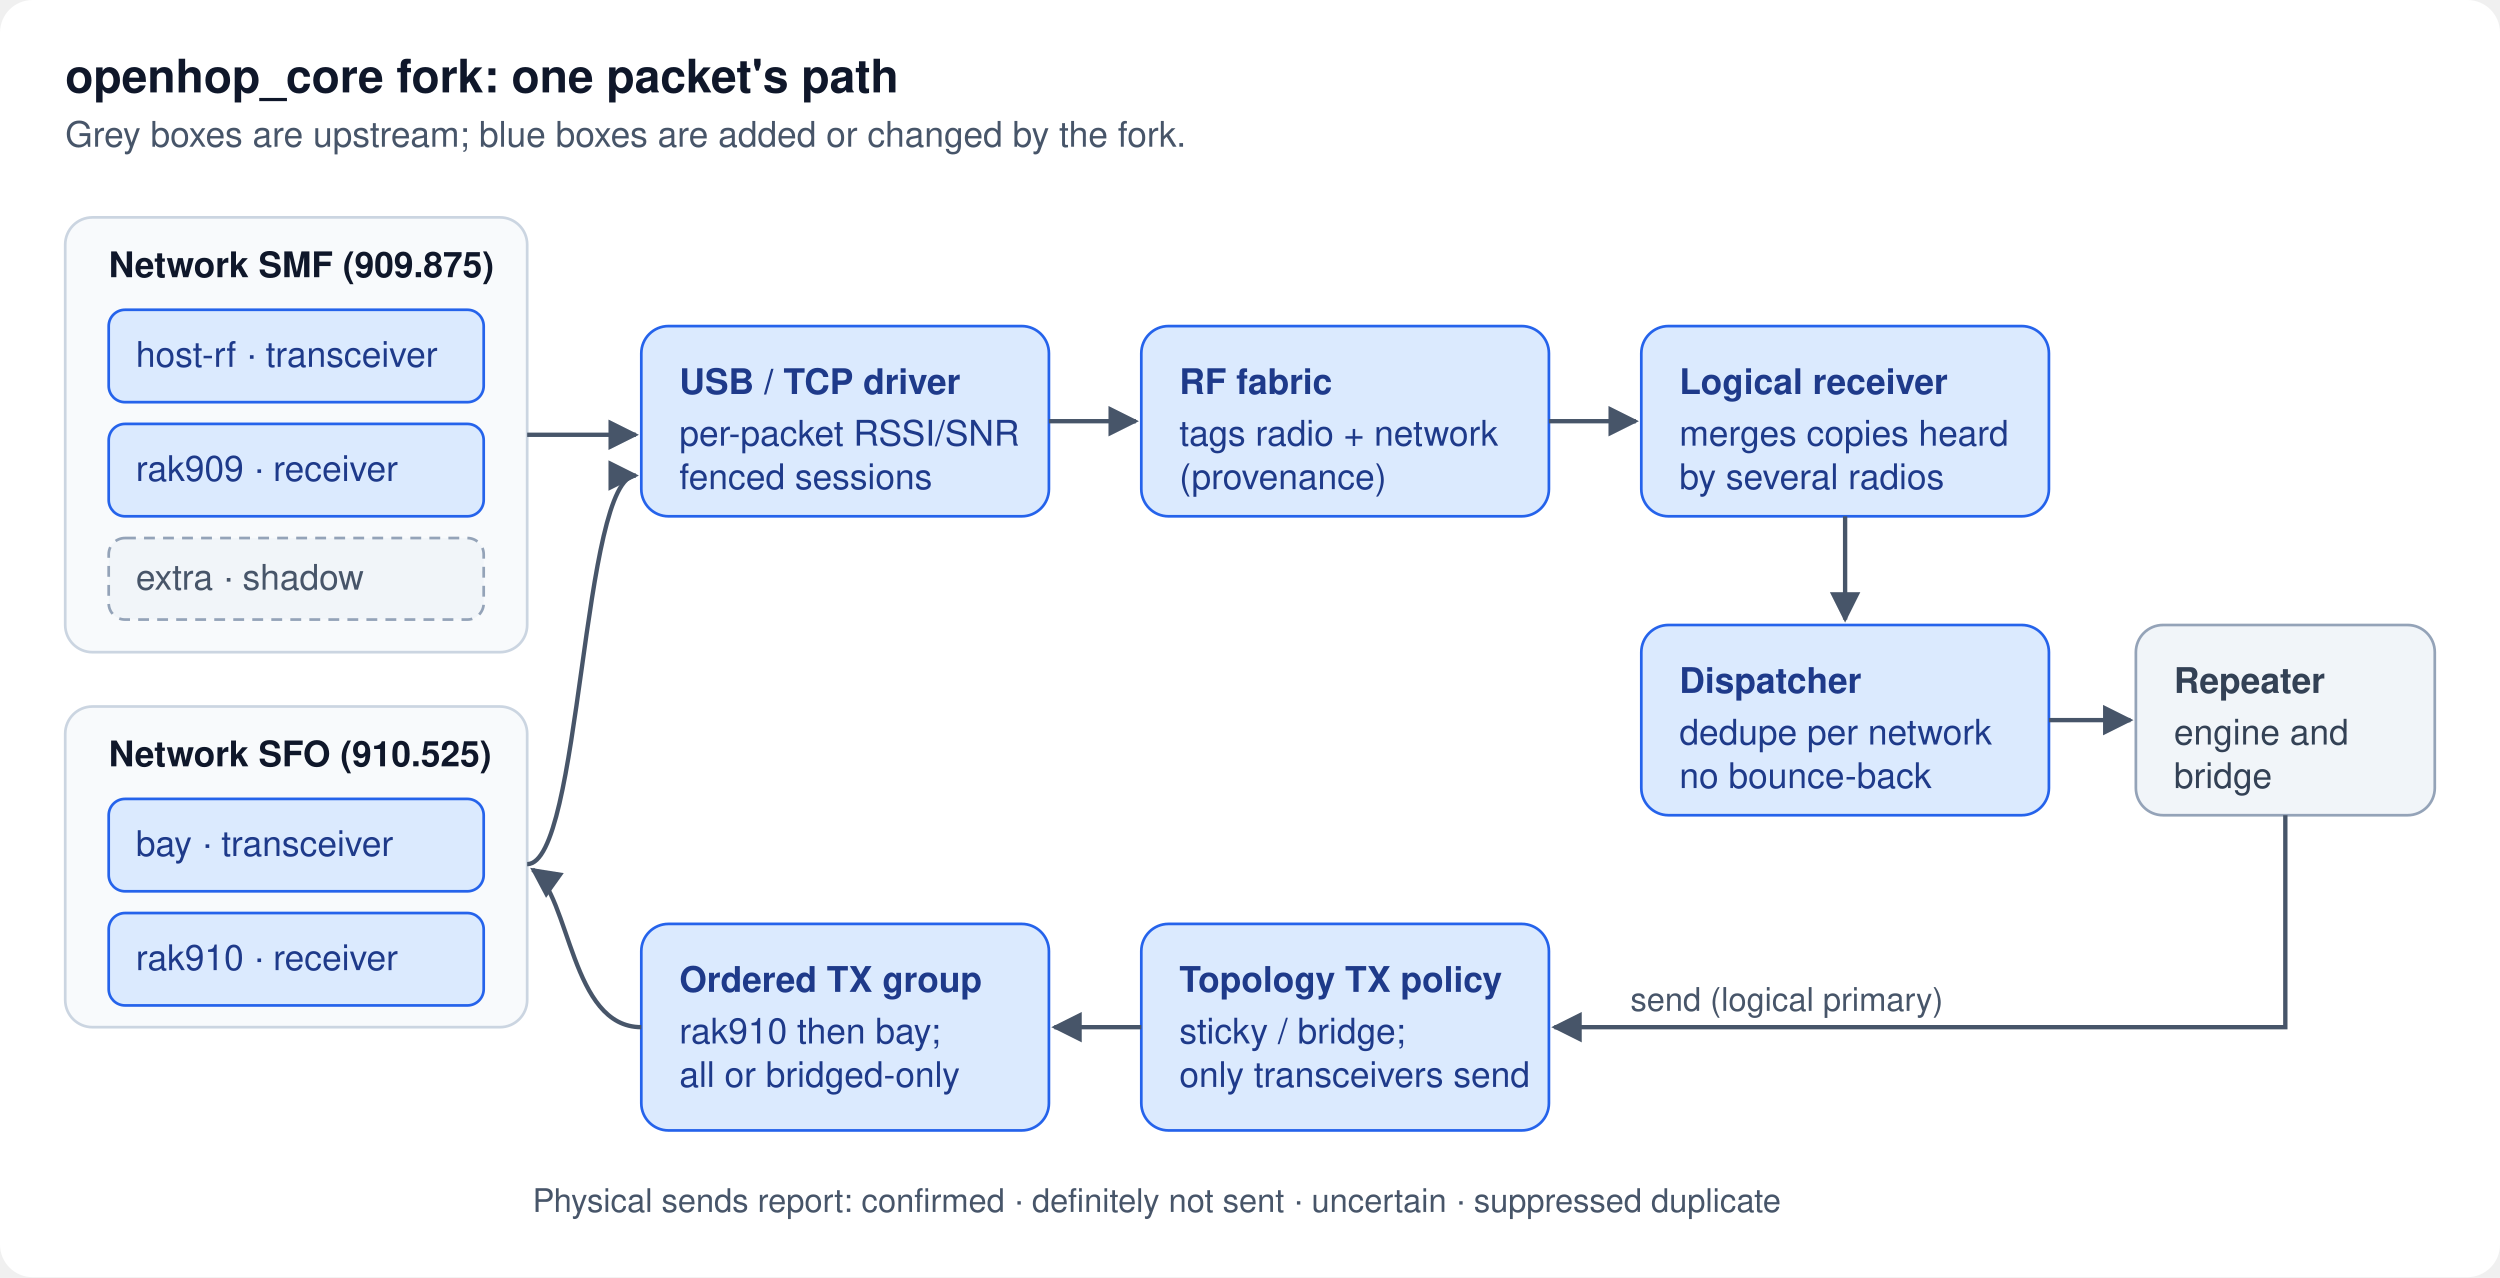
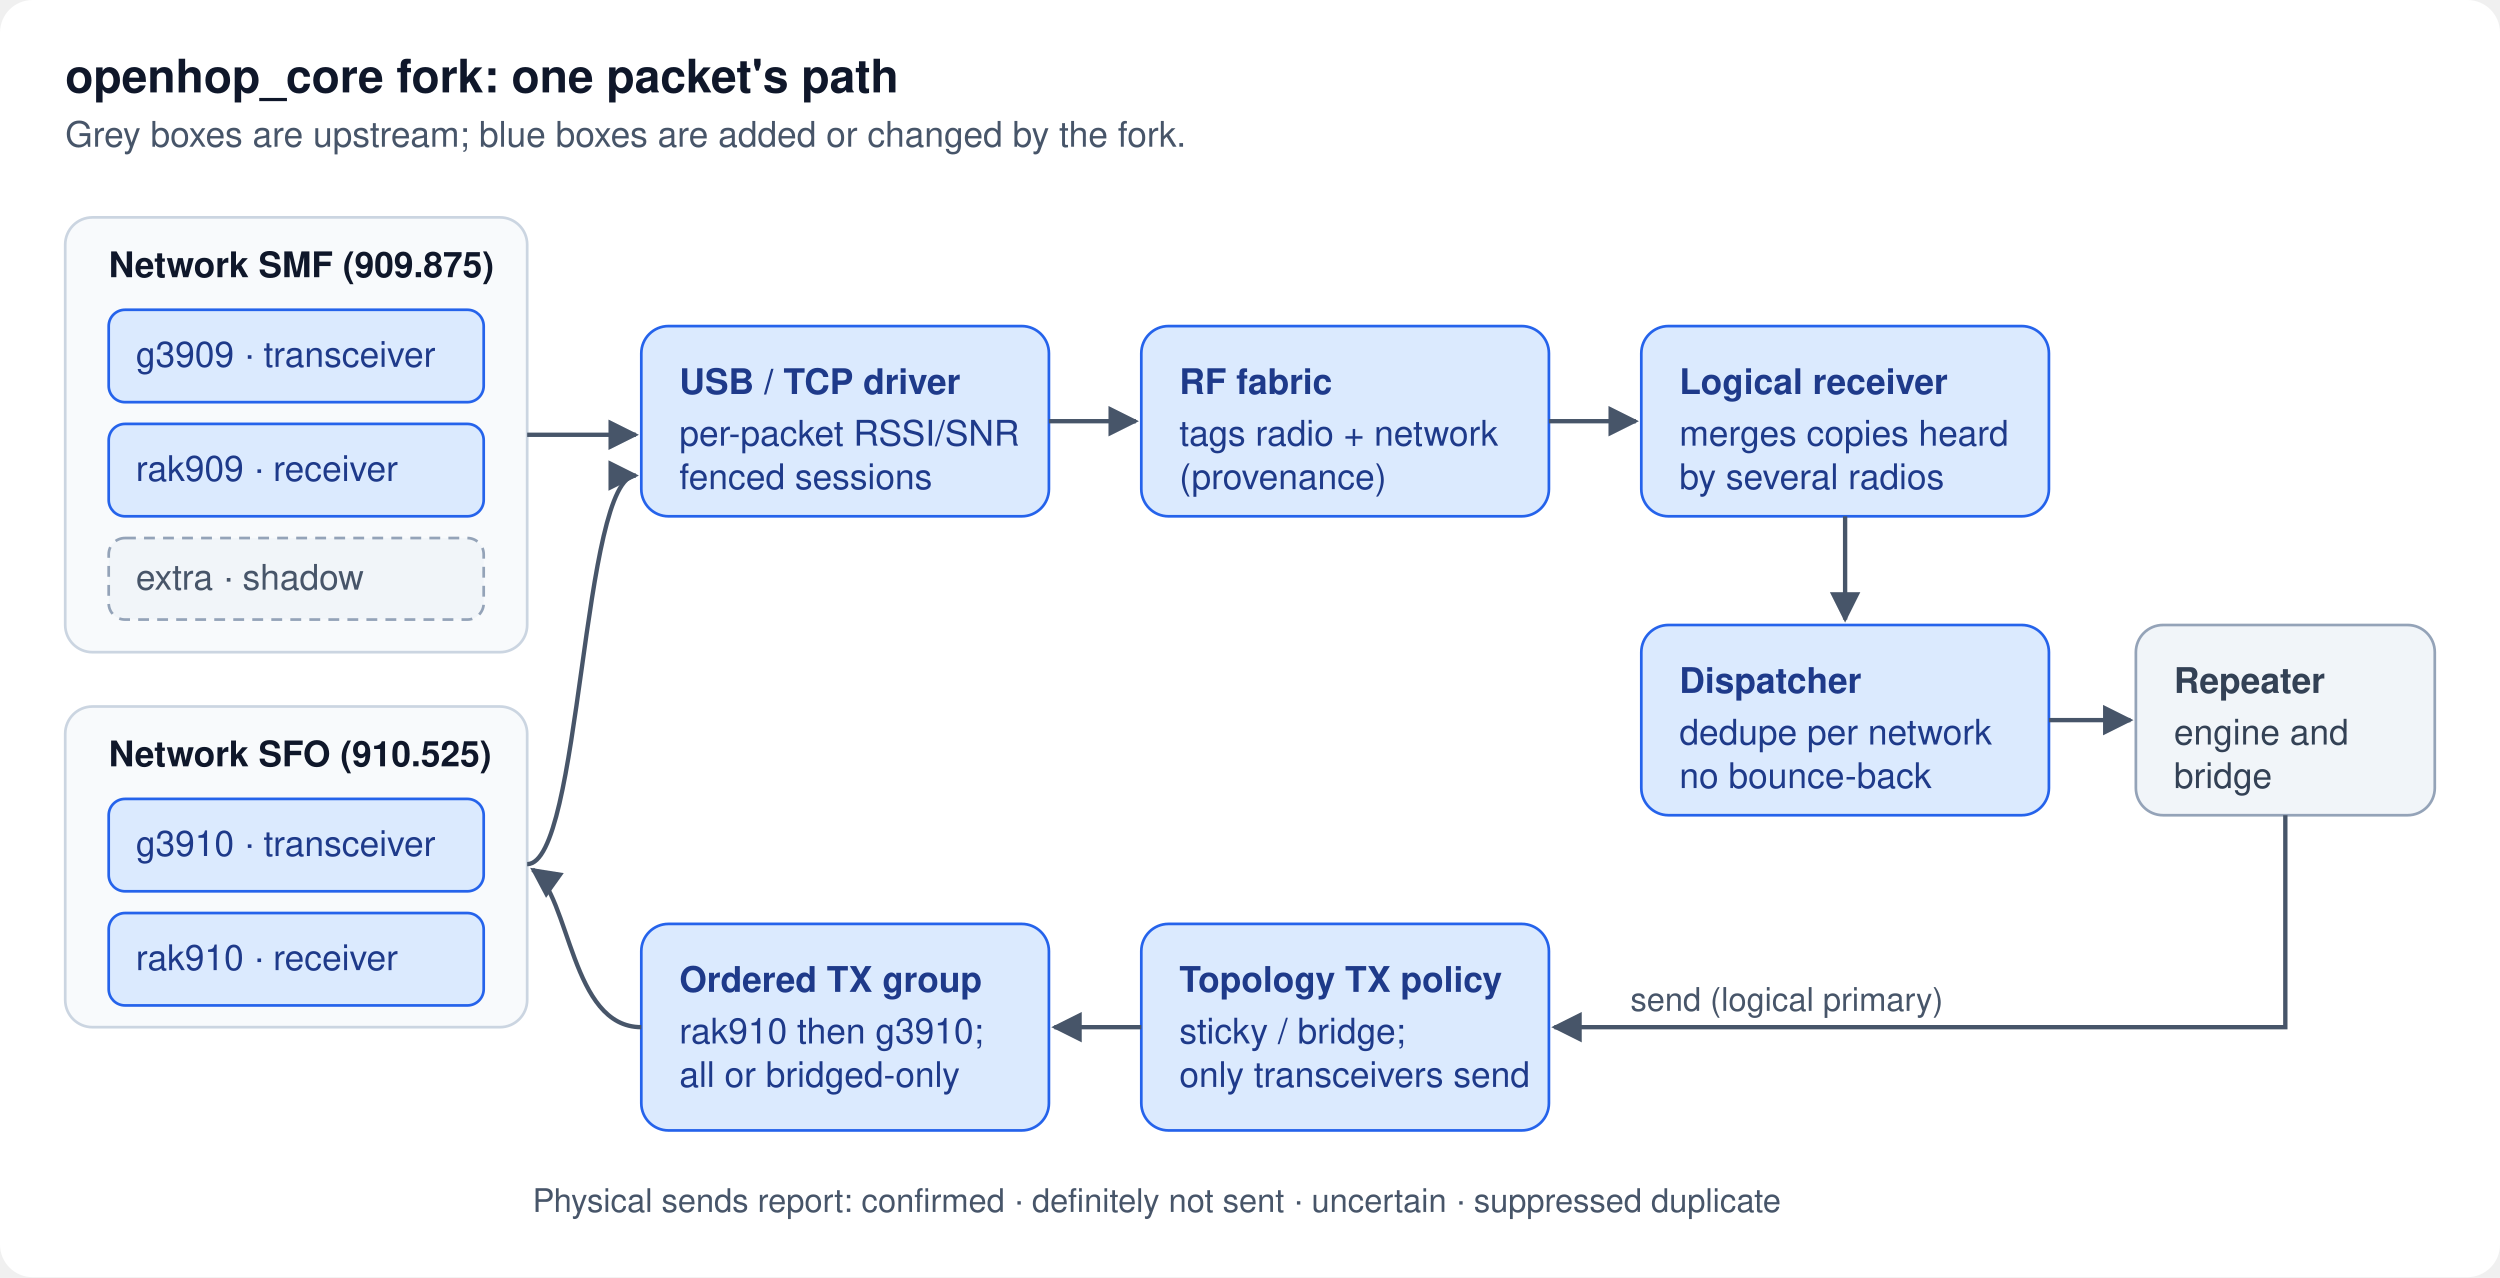
<svg xmlns="http://www.w3.org/2000/svg" viewBox="0 0 920 470" width="920" height="470" font-family="-apple-system, Segoe UI, Helvetica, Arial, sans-serif" font-size="13">
  <defs>
    <marker id="a" viewBox="0 0 10 10" refX="9" refY="5" markerWidth="7" markerHeight="7" orient="auto-start-reverse">
      <path d="M0,0 L10,5 L0,10 z" fill="#475569" />
    </marker>
  </defs>
  <rect width="920" height="470" rx="12" fill="#ffffff" />
  <text x="24" y="34" font-size="17" font-weight="700" fill="#0f172a">openhop_core fork: one packet's path</text>
  <text x="24" y="54" fill="#475569">Grey boxes are upstream; blue boxes are added or changed by the fork.</text>
  <g>
    <rect x="24" y="80" width="170" height="160" rx="10" fill="#f8fafc" stroke="#cbd5e1" />
    <text x="40" y="102" font-weight="700" fill="#0f172a">Network SMF (909.875)</text>
    <rect x="40" y="114" width="138" height="34" rx="6" fill="#dbeafe" stroke="#2563eb" />
-     <text x="50" y="135" fill="#1e3a8a">host-rf · transceiver</text>
+     <text x="50" y="135" fill="#1e3a8a">g3909 · transceiver</text>
    <rect x="40" y="156" width="138" height="34" rx="6" fill="#dbeafe" stroke="#2563eb" />
    <text x="50" y="177" fill="#1e3a8a">rak909 · receiver</text>
    <rect x="40" y="198" width="138" height="30" rx="6" fill="#f1f5f9" stroke="#94a3b8" stroke-dasharray="4 3" />
    <text x="50" y="217" fill="#475569">extra · shadow</text>
    <rect x="24" y="260" width="170" height="118" rx="10" fill="#f8fafc" stroke="#cbd5e1" />
    <text x="40" y="282" font-weight="700" fill="#0f172a">Network SFO (910.525)</text>
    <rect x="40" y="294" width="138" height="34" rx="6" fill="#dbeafe" stroke="#2563eb" />
-     <text x="50" y="315" fill="#1e3a8a">bay · transceiver</text>
+     <text x="50" y="315" fill="#1e3a8a">g3910 · transceiver</text>
    <rect x="40" y="336" width="138" height="34" rx="6" fill="#dbeafe" stroke="#2563eb" />
    <text x="50" y="357" fill="#1e3a8a">rak910 · receiver</text>
  </g>
  <g>
    <rect x="236" y="120" width="150" height="70" rx="10" fill="#dbeafe" stroke="#2563eb" />
    <text x="250" y="145" font-weight="700" fill="#1e3a8a">USB / TCP driver</text>
    <text x="250" y="164" fill="#1e3a8a">per-packet RSSI/SNR</text>
    <text x="250" y="180" fill="#1e3a8a">fenced sessions</text>
    <rect x="420" y="120" width="150" height="70" rx="10" fill="#dbeafe" stroke="#2563eb" />
    <text x="434" y="145" font-weight="700" fill="#1e3a8a">RF fabric</text>
    <text x="434" y="164" fill="#1e3a8a">tags radio + network</text>
    <text x="434" y="180" fill="#1e3a8a">(provenance)</text>
    <rect x="604" y="120" width="150" height="70" rx="10" fill="#dbeafe" stroke="#2563eb" />
    <text x="618" y="145" font-weight="700" fill="#1e3a8a">Logical receiver</text>
    <text x="618" y="164" fill="#1e3a8a">merges copies heard</text>
    <text x="618" y="180" fill="#1e3a8a">by several radios</text>
    <rect x="604" y="230" width="150" height="70" rx="10" fill="#dbeafe" stroke="#2563eb" />
    <text x="618" y="255" font-weight="700" fill="#1e3a8a">Dispatcher</text>
    <text x="618" y="274" fill="#1e3a8a">dedupe per network</text>
    <text x="618" y="290" fill="#1e3a8a">no bounce-back</text>
    <rect x="786" y="230" width="110" height="70" rx="10" fill="#f1f5f9" stroke="#94a3b8" />
    <text x="800" y="255" font-weight="700" fill="#334155">Repeater</text>
    <text x="800" y="274" fill="#334155">engine and</text>
    <text x="800" y="290" fill="#334155">bridge</text>
    <rect x="420" y="340" width="150" height="76" rx="10" fill="#dbeafe" stroke="#2563eb" />
    <text x="434" y="365" font-weight="700" fill="#1e3a8a">Topology TX policy</text>
    <text x="434" y="384" fill="#1e3a8a">sticky / bridge;</text>
    <text x="434" y="400" fill="#1e3a8a">only transceivers send</text>
    <rect x="236" y="340" width="150" height="76" rx="10" fill="#dbeafe" stroke="#2563eb" />
    <text x="250" y="365" font-weight="700" fill="#1e3a8a">Ordered TX group</text>
-     <text x="250" y="384" fill="#1e3a8a">rak910 then bay;</text>
+     <text x="250" y="384" fill="#1e3a8a">rak910 then g3910;</text>
    <text x="250" y="400" fill="#1e3a8a">all or bridged-only</text>
  </g>
  <g stroke="#475569" stroke-width="1.6" fill="none" marker-end="url(#a)">
    <path d="M194 160 H234" />
    <path d="M194 318 C214 318 214 175 234 175" />
    <path d="M386 155 H418" />
    <path d="M570 155 H602" />
    <path d="M679 190 V228" />
    <path d="M754 265 H784" />
    <path d="M841 300 V378 H572" />
    <path d="M420 378 H388" />
    <path d="M236 378 C210 378 210 330 196 320" />
  </g>
  <text x="600" y="372" fill="#475569" font-size="12">send (logical primary)</text>
  <text x="196" y="446" fill="#475569" font-size="12">Physical sends report: confirmed · definitely not sent · uncertain · suppressed duplicate</text>
</svg>
